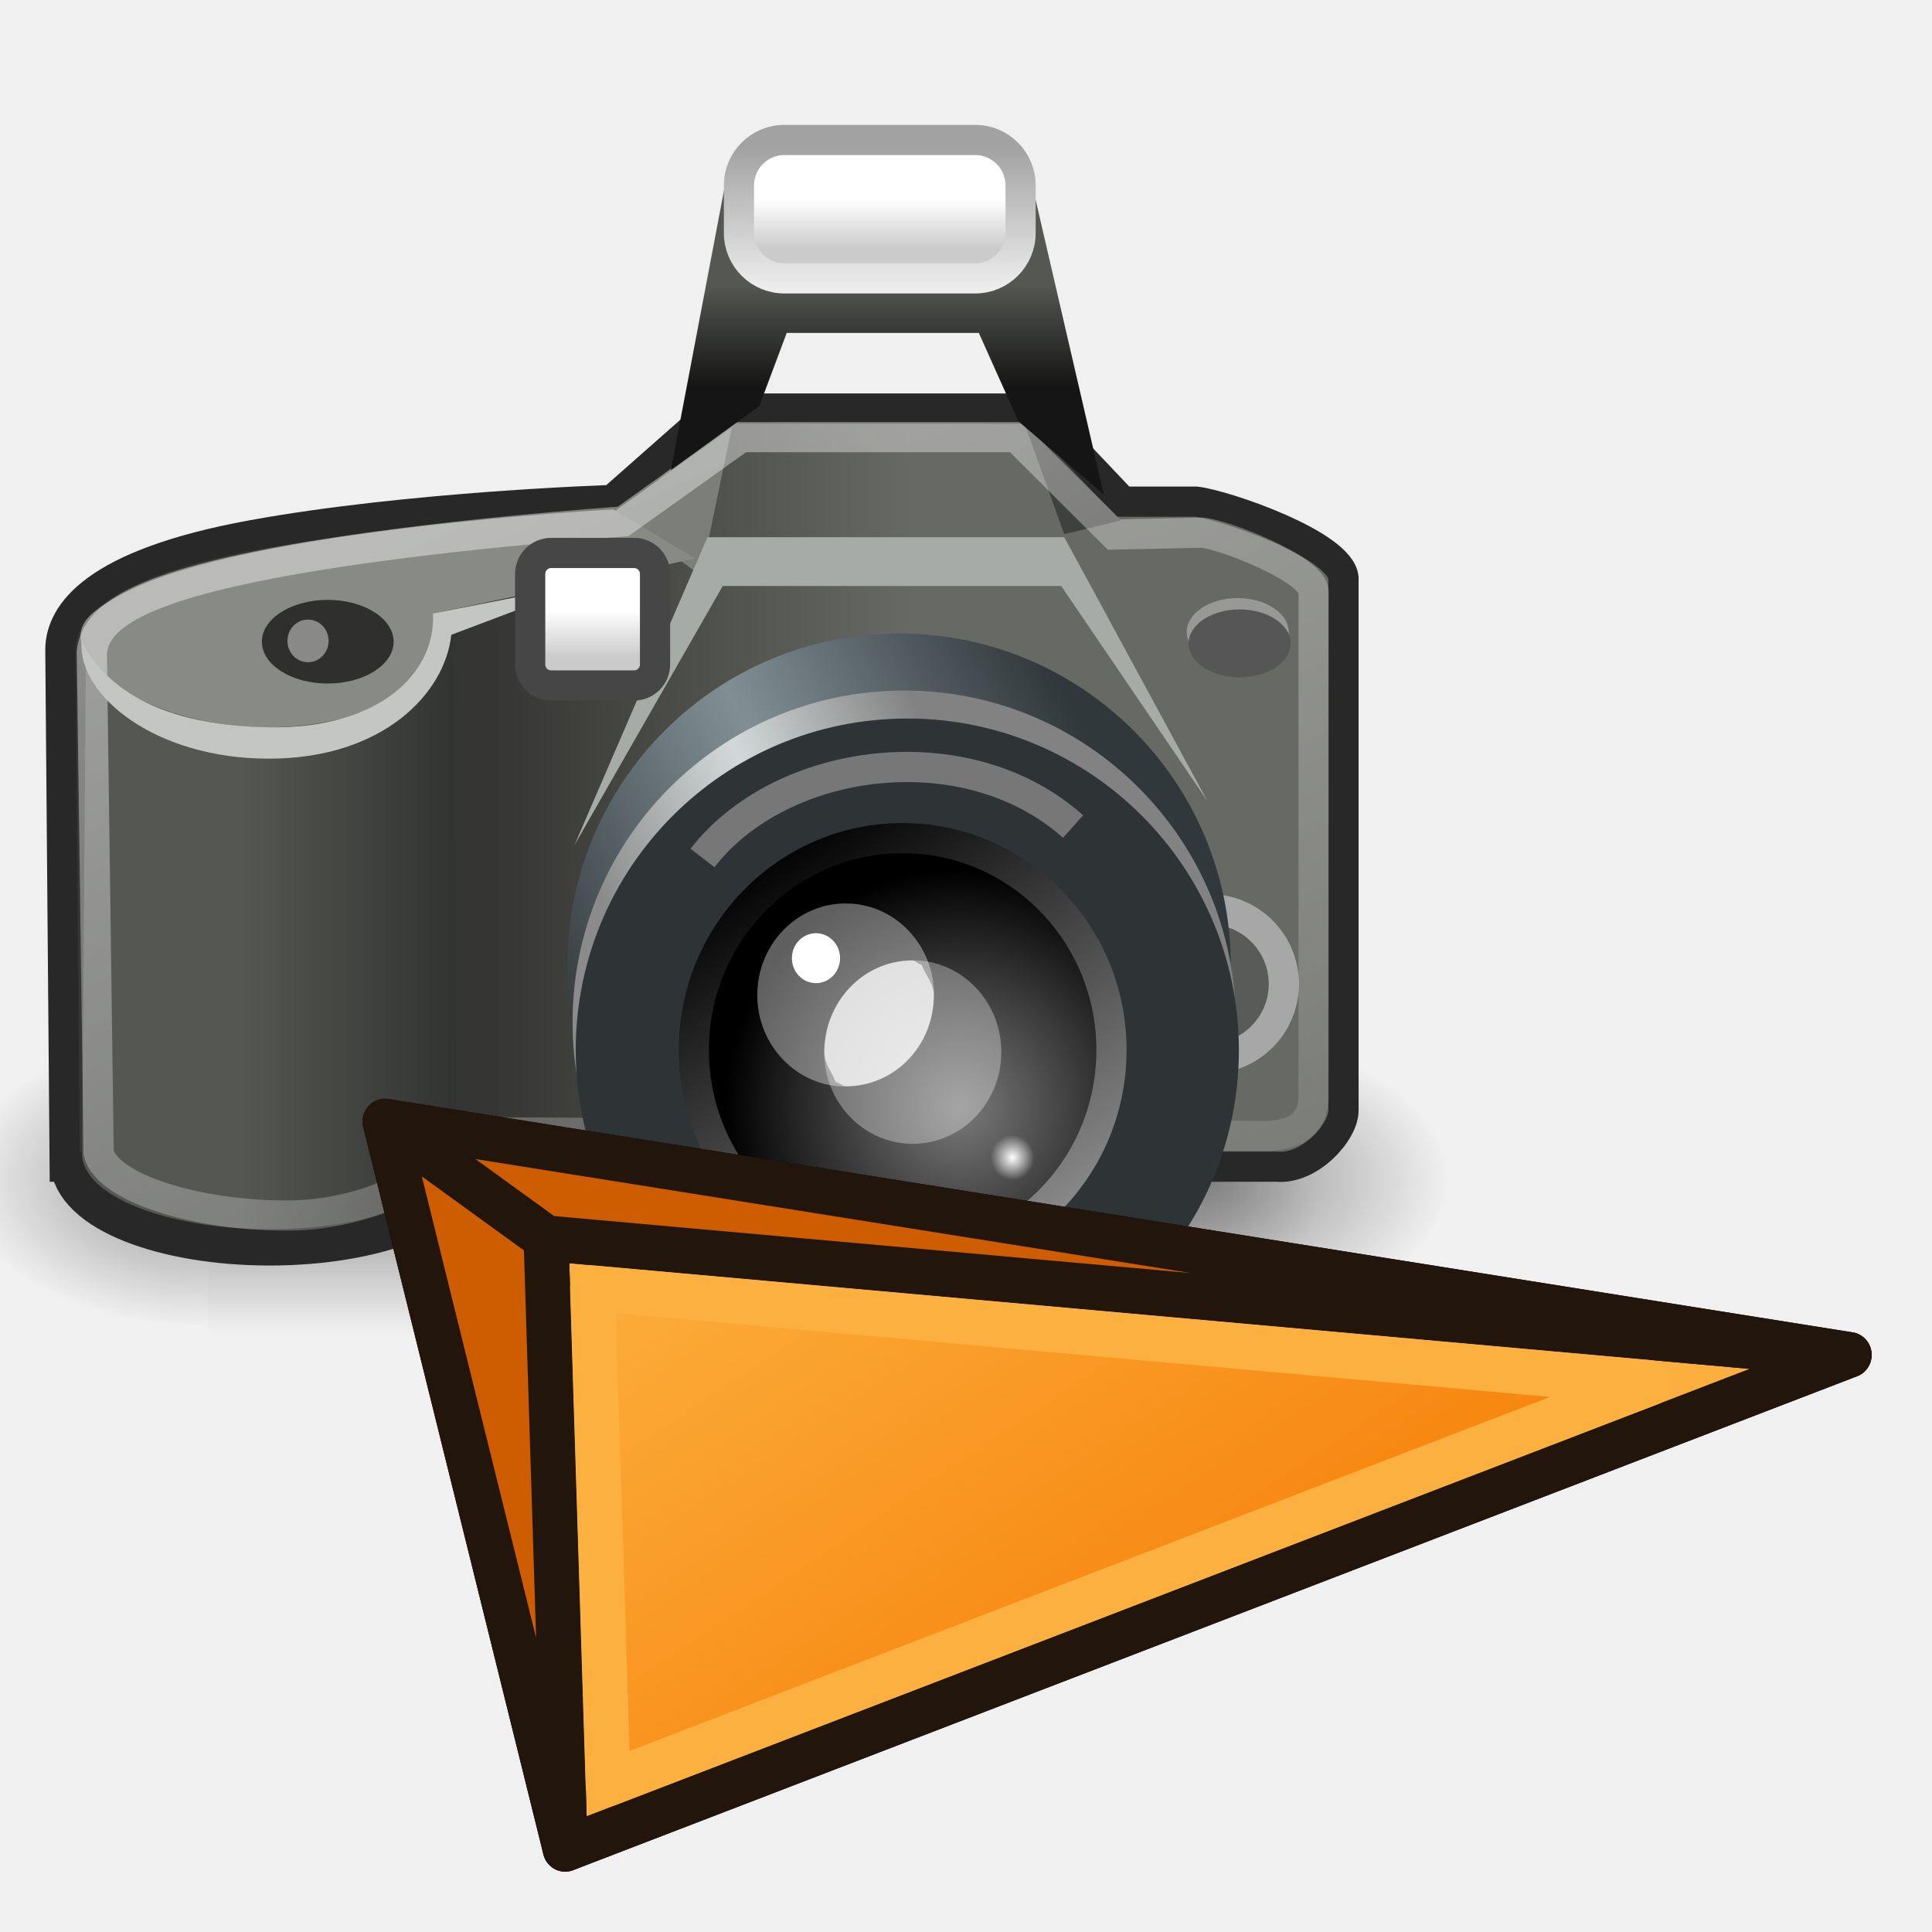
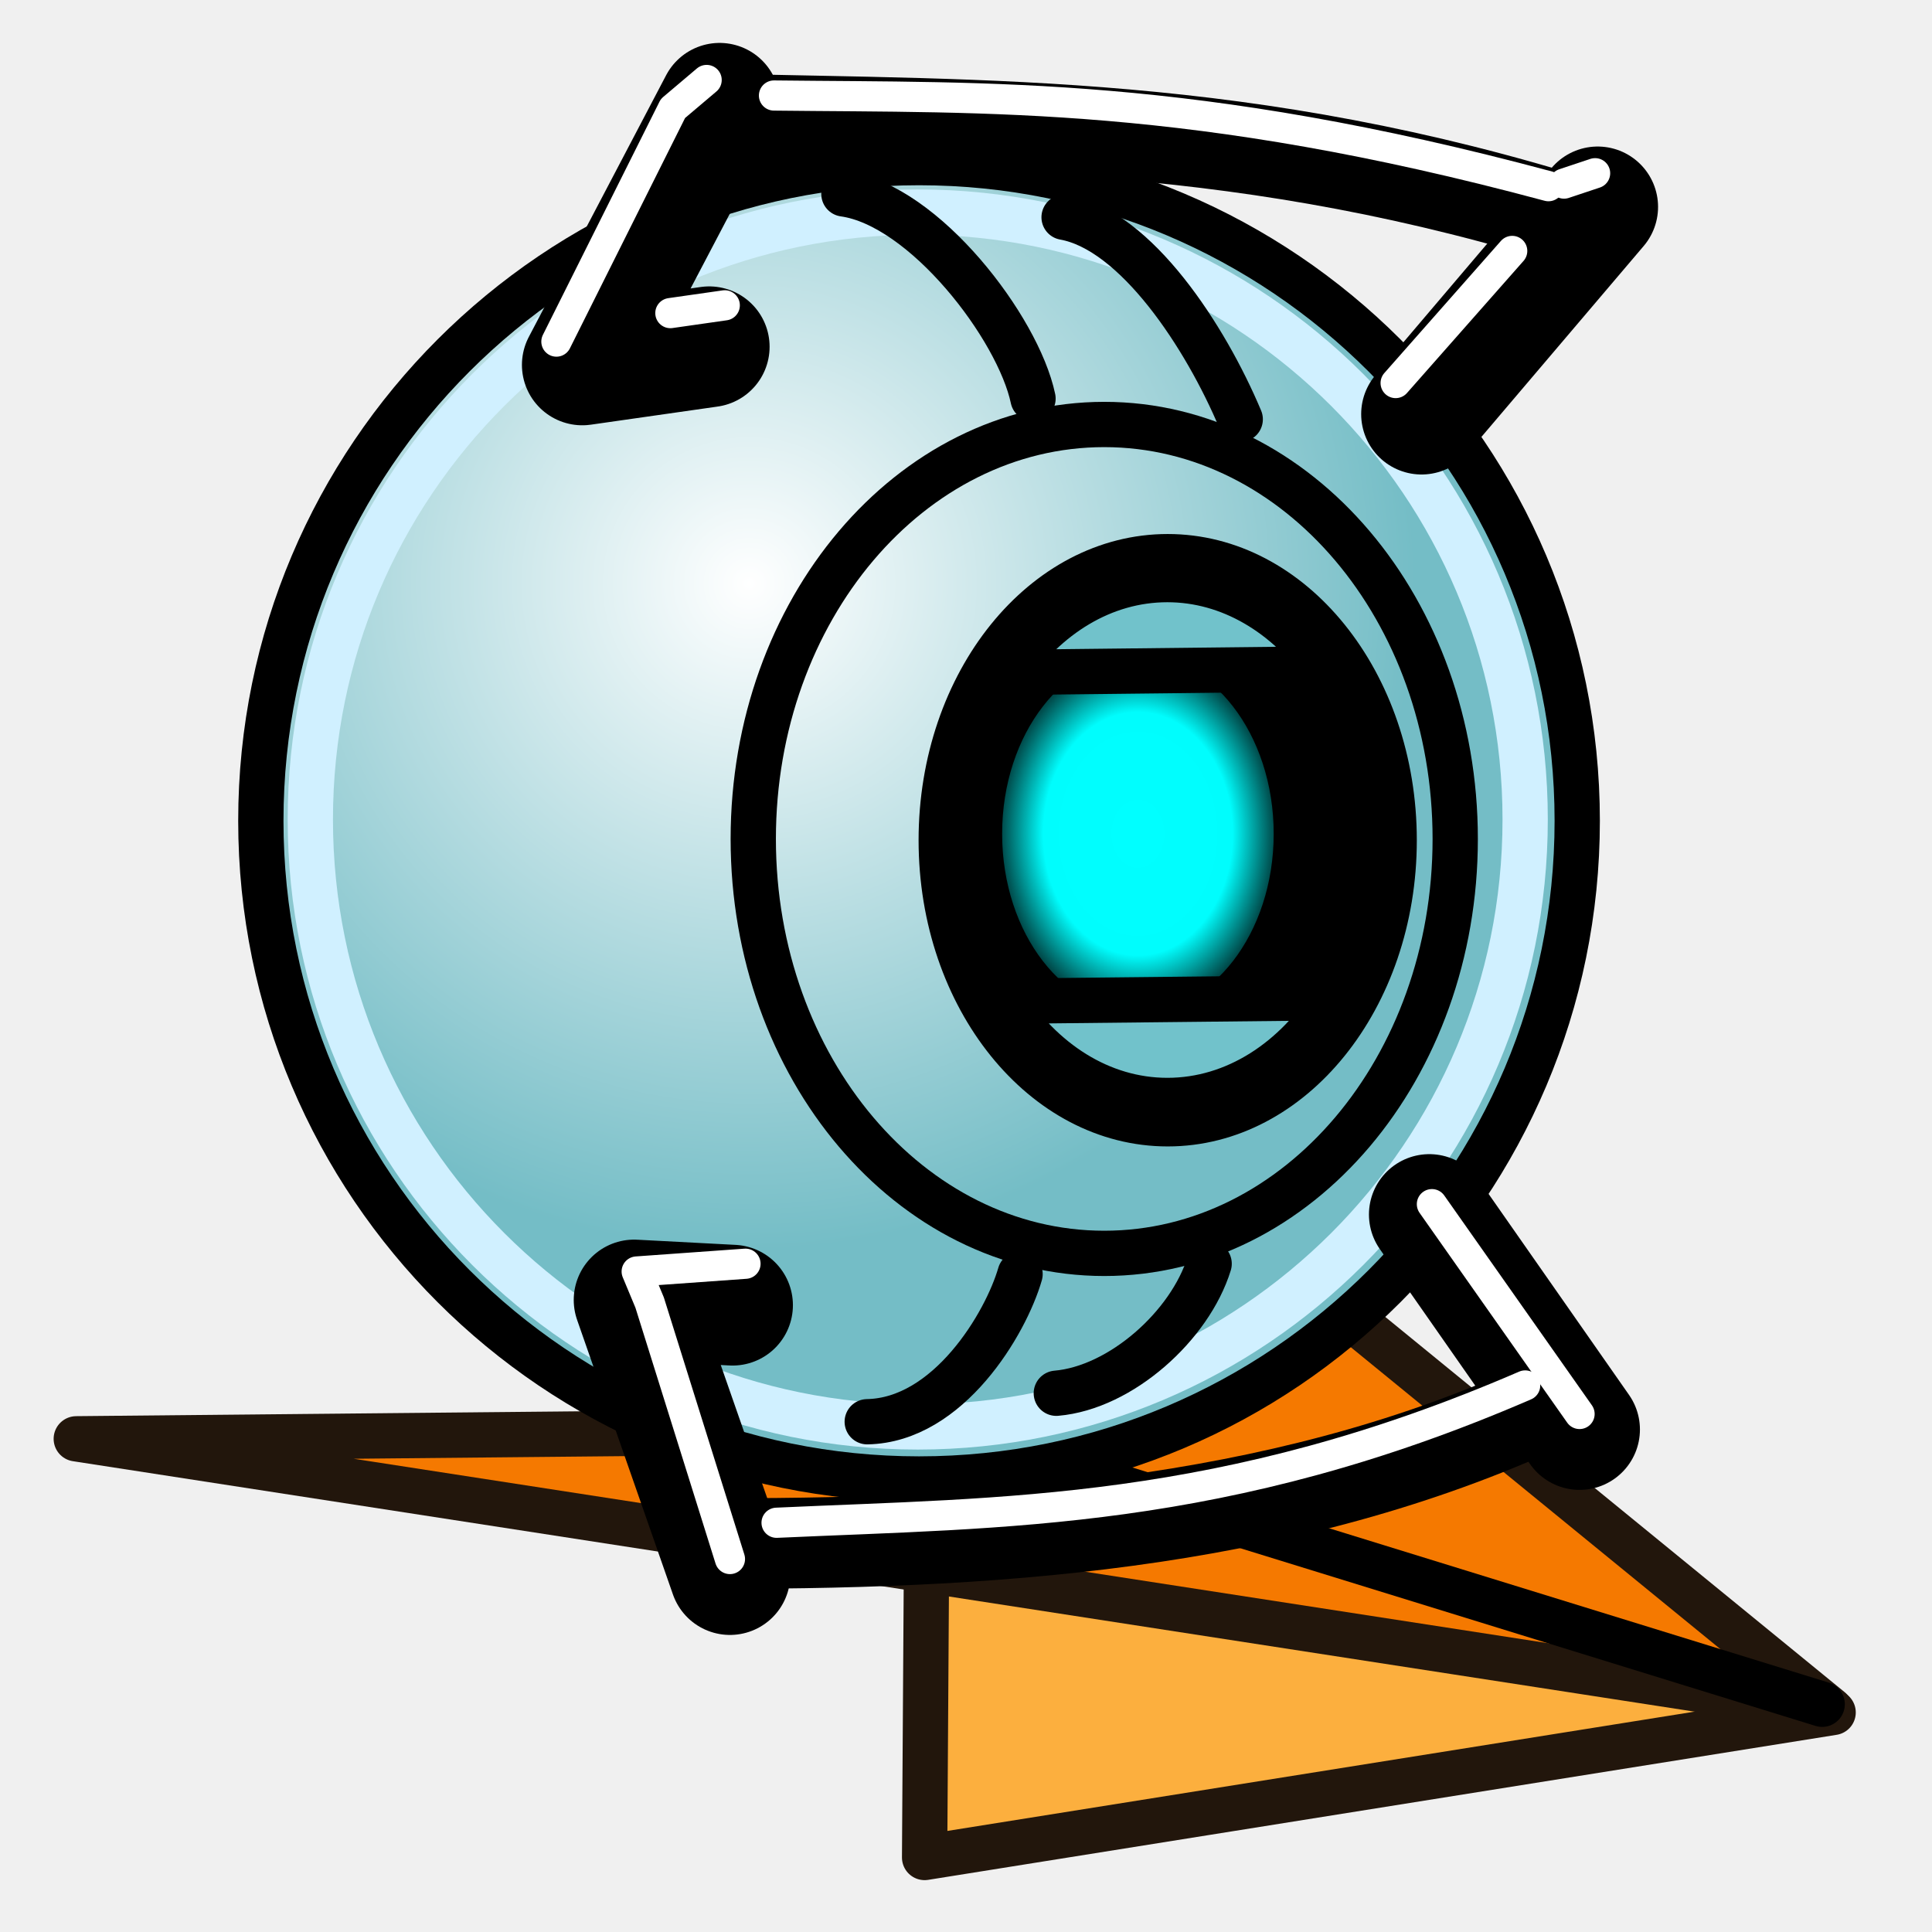
- <svg xmlns="http://www.w3.org/2000/svg" xmlns:xlink="http://www.w3.org/1999/xlink" width="64" height="64" id="svg2869" version="1.1" viewBox="0 0 64 64">
-   <defs id="defs2871">
-     <linearGradient id="linearGradient5">
-       <stop style="stop-color:#ef2929;stop-opacity:1;" offset="0" id="stop19" />
-       <stop style="stop-color:#ef2929;stop-opacity:0;" offset="1" id="stop20" />
+ <svg xmlns="http://www.w3.org/2000/svg" xmlns:xlink="http://www.w3.org/1999/xlink" width="64px" height="64px" id="svg2726" version="1.1">
+   <defs id="defs2728">
+     <linearGradient id="linearGradient3916">
+       <stop style="stop-color:#00ffff;stop-opacity:1;" offset="0" id="stop3918" />
+       <stop id="stop3924" offset="0.615" style="stop-color:#00ffff;stop-opacity:0.993;" />
+       <stop style="stop-color:#00ffff;stop-opacity:0;" offset="1" id="stop3920" />
    </linearGradient>
-     <linearGradient id="swatch18">
-       <stop style="stop-color:#ef2929;stop-opacity:1;" offset="0" id="stop18" />
+     <linearGradient id="linearGradient3908">
+       <stop style="stop-color:#ffffff;stop-opacity:1;" offset="0" id="stop3910" />
+       <stop style="stop-color:#74bdc6;stop-opacity:1;" offset="1" id="stop3912" />
    </linearGradient>
-     <linearGradient id="swatch15">
-       <stop style="stop-color:#3d0000;stop-opacity:1;" offset="0" id="stop15" />
+     <linearGradient id="linearGradient3766">
+       <stop style="stop-color:#004bed;stop-opacity:1;" offset="0" id="stop3768" />
+       <stop style="stop-color:#bbd7ff;stop-opacity:1;" offset="1" id="stop3770" />
    </linearGradient>
-     <linearGradient id="linearGradient5-1">
-       <stop style="stop-color:#ef2929;stop-opacity:1;" offset="0" id="stop5" />
-       <stop style="stop-color:#ef2929;stop-opacity:0;" offset="1" id="stop6" />
+     <radialGradient xlink:href="#linearGradient3144-4" id="radialGradient3850-9" gradientUnits="userSpaceOnUse" gradientTransform="matrix(1,0,0,0.6985294,0,202.8286)" cx="225.264" cy="672.797" fx="225.264" fy="672.797" r="34.345" />
+     <linearGradient id="linearGradient3144-4">
+       <stop style="stop-color:#ffffff;stop-opacity:1;" offset="0" id="stop3146-2" />
+       <stop style="stop-color:#ffffff;stop-opacity:0;" offset="1" id="stop3148-0" />
    </linearGradient>
-     <linearGradient id="linearGradient3836-9">
-       <stop style="stop-color:#a40000;stop-opacity:1" offset="0" id="stop3838-8" />
-       <stop style="stop-color:#ef2929;stop-opacity:1" offset="1" id="stop3840-1" />
-     </linearGradient>
-     <linearGradient id="linearGradient3836-9-3">
-       <stop style="stop-color:#a40000;stop-opacity:1" offset="0" id="stop3838-8-5" />
-       <stop style="stop-color:#ef2929;stop-opacity:1" offset="1" id="stop3840-1-6" />
-     </linearGradient>
-     <linearGradient id="linearGradient2">
-       <stop style="stop-color:#73d216;stop-opacity:1;" offset="0" id="stop1" />
-       <stop style="stop-color:#8ae234;stop-opacity:1;" offset="1" id="stop2" />
-     </linearGradient>
-     <linearGradient xlink:href="#linearGradient1" id="linearGradient4" x1="-10.642" y1="27.423" x2="0" y2="43.608" gradientUnits="userSpaceOnUse" />
-     <linearGradient id="linearGradient1">
-       <stop style="stop-color:#fcaf3e;stop-opacity:1" offset="0" id="stop3" />
-       <stop style="stop-color:#f57900;stop-opacity:1" offset="1" id="stop4" />
-     </linearGradient>
-     <radialGradient xlink:href="#linearGradient3814" id="radialGradient3820" cx="20.946" cy="24.739" fx="20.946" fy="24.739" r="26.353" gradientTransform="matrix(0.5657978,1.555626,-1.400577,0.5312534,40.03372,-22.34149)" gradientUnits="userSpaceOnUse" />
-     <linearGradient id="linearGradient3814">
-       <stop style="stop-color:#ffffff;stop-opacity:1" offset="0" id="stop3816" />
-       <stop style="stop-color:#d3d7cf;stop-opacity:1" offset="1" id="stop3818" />
-     </linearGradient>
-     <radialGradient xlink:href="#linearGradient3862" id="radialGradient3868" cx="44.616" cy="44.709" fx="44.616" fy="44.709" r="16.079" gradientUnits="userSpaceOnUse" gradientTransform="matrix(1.05728,-0.9950866,0.9062161,0.9628547,-49.68801,40.34883)" />
-     <linearGradient id="linearGradient3862">
-       <stop style="stop-color:#729fcf;stop-opacity:1" offset="0" id="stop3864" />
-       <stop style="stop-color:#204a87;stop-opacity:1" offset="1" id="stop3866" />
-     </linearGradient>
-     <linearGradient id="linearGradient5048">
-       <stop style="stop-color:black;stop-opacity:0;" offset="0" id="stop5050" />
-       <stop id="stop5056" offset="0.5" style="stop-color:black;stop-opacity:1;" />
-       <stop style="stop-color:black;stop-opacity:0;" offset="1" id="stop5052" />
-     </linearGradient>
-     <linearGradient id="linearGradient2290">
-       <stop id="stop2292" offset="0" style="stop-color:#555753;stop-opacity:1;" />
-       <stop id="stop2294" offset="1" style="stop-color:#313330;stop-opacity:1;" />
-     </linearGradient>
-     <linearGradient id="linearGradient2304">
-       <stop id="stop2306" offset="0" style="stop-color:#353633;stop-opacity:1;" />
-       <stop id="stop2308" offset="1" style="stop-color:#676964;stop-opacity:1;" />
-     </linearGradient>
-     <linearGradient id="linearGradient2615">
-       <stop id="stop2617" offset="0" style="stop-color:#363d40;stop-opacity:1;" />
-       <stop style="stop-color:#818f95;stop-opacity:1;" offset="0.5" id="stop2623" />
-       <stop id="stop2619" offset="1" style="stop-color:#31383b;stop-opacity:1;" />
-     </linearGradient>
-     <linearGradient id="linearGradient2673">
-       <stop id="stop2675" offset="0" style="stop-color:#8b8b8b;stop-opacity:1;" />
-       <stop style="stop-color:#d3d9da;stop-opacity:1;" offset="0.5" id="stop2681" />
-       <stop id="stop2677" offset="1" style="stop-color:#828282;stop-opacity:1;" />
-     </linearGradient>
-     <linearGradient id="linearGradient2591">
-       <stop style="stop-color:#7a7a7a;stop-opacity:1;" offset="0" id="stop2593" />
-       <stop style="stop-color:#000000;stop-opacity:1;" offset="1" id="stop2595" />
-     </linearGradient>
-     <linearGradient id="linearGradient2631">
-       <stop id="stop2633" offset="0" style="stop-color:#010101;stop-opacity:1;" />
-       <stop id="stop2635" offset="1" style="stop-color:#959595;stop-opacity:1;" />
-     </linearGradient>
-     <linearGradient id="linearGradient2268">
-       <stop id="stop2270" offset="0" style="stop-color:#555753;stop-opacity:1;" />
-       <stop id="stop2272" offset="1" style="stop-opacity:1;stop-color:#141514" />
-     </linearGradient>
-     <linearGradient id="linearGradient3301">
-       <stop id="stop3303" offset="0" style="stop-color:#ffffff;stop-opacity:1;" />
-       <stop id="stop3305" offset="1" style="stop-color:#cbcbcb;stop-opacity:1;" />
-     </linearGradient>
-     <linearGradient id="linearGradient2230">
-       <stop style="stop-color:#eeeeee;stop-opacity:1;" offset="0" id="stop2232" />
-       <stop style="stop-color:#a2a2a2;stop-opacity:1;" offset="1" id="stop2234" />
-     </linearGradient>
-     <linearGradient xlink:href="#linearGradient3301" id="linearGradient1451" gradientUnits="userSpaceOnUse" gradientTransform="matrix(0.655244,0,0,1.898477,14.94194,-35.5518)" x1="6.56" y1="29.374" x2="6.56" y2="30.191" />
-     <linearGradient xlink:href="#linearGradient3301" id="linearGradient1456" gradientUnits="userSpaceOnUse" gradientTransform="matrix(1.477785,0,0,1.982181,18.56747,-51.60768)" x1="6.56" y1="29.374" x2="6.56" y2="30.191" />
-     <linearGradient xlink:href="#linearGradient2230" id="linearGradient1458" gradientUnits="userSpaceOnUse" gradientTransform="matrix(1.318423,0,0,0.773191,18.70736,-14.22023)" x1="7.915" y1="30.817" x2="7.915" y2="24.701" />
-     <linearGradient xlink:href="#linearGradient2268" id="linearGradient1461" gradientUnits="userSpaceOnUse" x1="29.395" y1="9.412" x2="29.395" y2="12.847" />
-     <radialGradient xlink:href="#linearGradient2818" id="radialGradient2824" cx="14.75" cy="22.688" fx="14.75" fy="22.688" r="1.75" gradientTransform="matrix(0.41273,0,0,0.4274702,27.45136,28.64755)" gradientUnits="userSpaceOnUse" />
-     <linearGradient id="linearGradient2818">
-       <stop style="stop-color:#ffffff;stop-opacity:1;" offset="0" id="stop2820" />
-       <stop style="stop-color:#ffffff;stop-opacity:0;" offset="1" id="stop2822" />
-     </linearGradient>
-     <radialGradient xlink:href="#linearGradient2591" id="radialGradient1431" gradientUnits="userSpaceOnUse" gradientTransform="matrix(1.676984,0,0,1.699647,3.488419,-3.561837)" cx="16.875" cy="23.672" fx="16.875" fy="23.672" r="4.625" />
-     <linearGradient xlink:href="#linearGradient2631" id="linearGradient1433" gradientUnits="userSpaceOnUse" x1="12.836" y1="18.849" x2="18.422" y2="27.073" gradientTransform="matrix(1.676984,0,0,1.676984,3.488419,-3.050526)" />
-     <linearGradient xlink:href="#linearGradient2818" id="linearGradient1469" gradientUnits="userSpaceOnUse" x1="16.667" y1="16.125" x2="35.888" y2="57.125" />
-     <linearGradient xlink:href="#linearGradient2290" id="linearGradient1475" gradientUnits="userSpaceOnUse" gradientTransform="matrix(1.024993,0,0,1,-0.06795098,0)" x1="7.871" y1="29.719" x2="14.844" y2="29.719" />
-     <linearGradient xlink:href="#linearGradient2673" id="linearGradient1425" gradientUnits="userSpaceOnUse" x1="23.661" y1="35.303" x2="33.904" y2="30.917" gradientTransform="matrix(1.082923,0,0,1.082923,-3.155039,-2.49593)" />
-     <linearGradient xlink:href="#linearGradient2615" id="linearGradient1423" gradientUnits="userSpaceOnUse" x1="22.55" y1="39.052" x2="38.416" y2="30.566" gradientTransform="matrix(1.082923,0,0,1.082923,-3.320501,-4.385684)" />
-     <linearGradient xlink:href="#linearGradient2304" id="linearGradient1482" gradientUnits="userSpaceOnUse" x1="16.353" y1="26.093" x2="30.13" y2="26.093" />
-     <linearGradient xlink:href="#linearGradient2290" id="linearGradient1485" gradientUnits="userSpaceOnUse" gradientTransform="matrix(1.035758,0,0,1,-0.162473,0.20203)" x1="7.871" y1="29.719" x2="14.844" y2="29.719" />
-     <radialGradient xlink:href="#linearGradient2656" id="radialGradient1415" gradientUnits="userSpaceOnUse" gradientTransform="matrix(0.693194,0,0,0.3678565,13.91019,26.27074)" cx="25.375" cy="36.812" fx="25.375" fy="36.812" r="17.5" />
-     <linearGradient id="linearGradient2656">
-       <stop id="stop2658" offset="0" style="stop-color:#000000;stop-opacity:1;" />
-       <stop id="stop2660" offset="1" style="stop-color:#000000;stop-opacity:0;" />
-     </linearGradient>
-     <linearGradient xlink:href="#linearGradient5048" id="linearGradient6715" gradientUnits="userSpaceOnUse" gradientTransform="matrix(2.774389,0,0,1.969706,-1892.179,-872.8854)" x1="302.857" y1="366.648" x2="302.857" y2="609.505" />
-     <radialGradient xlink:href="#linearGradient2656" id="radialGradient6717" gradientUnits="userSpaceOnUse" gradientTransform="matrix(2.774389,0,0,1.969706,-1891.633,-872.8854)" cx="605.714" cy="486.648" fx="605.714" fy="486.648" r="117.143" />
-     <radialGradient xlink:href="#linearGradient2656" id="radialGradient6719" gradientUnits="userSpaceOnUse" gradientTransform="matrix(-2.774389,0,0,1.969706,112.7623,-872.8854)" cx="605.714" cy="486.648" fx="605.714" fy="486.648" r="117.143" />
+     <linearGradient xlink:href="#linearGradient3766" id="linearGradient3772" x1="21.905" y1="26.588" x2="35.657" y2="29.344" gradientUnits="userSpaceOnUse" />
+     <radialGradient xlink:href="#linearGradient3908" id="radialGradient3914" cx="34.267" cy="12.486" fx="34.267" fy="12.486" r="28.22" gradientUnits="userSpaceOnUse" />
+     <radialGradient xlink:href="#linearGradient3916" id="radialGradient3922" cx="46.774" cy="24.765" fx="46.774" fy="24.765" r="6.421" gradientTransform="matrix(1,0,0,1.124523,0,-3.083783)" gradientUnits="userSpaceOnUse" />
+     <radialGradient xlink:href="#linearGradient3908" id="radialGradient4080" gradientUnits="userSpaceOnUse" cx="34.267" cy="12.486" fx="34.267" fy="12.486" r="28.22" gradientTransform="matrix(6.423324,0,0,6.423324,-78.00068,411.8643)" />
+     <radialGradient xlink:href="#linearGradient3916" id="radialGradient4082" gradientUnits="userSpaceOnUse" gradientTransform="matrix(6.513825,0,0,8.369072,-56.81848,352.8941)" cx="46.774" cy="24.765" fx="46.774" fy="24.765" r="6.421" />
  </defs>
-   <g id="layer3" style="display:inline">
-     <g transform="matrix(0.0245274,0,0,0.02086758,45.15006,37.31476)" id="g6707">
-       <rect style="color:#000000;display:inline;overflow:visible;visibility:visible;opacity:0.402;fill:url(#linearGradient6715);fill-opacity:1;fill-rule:nonzero;stroke:none;stroke-width:1;stroke-linecap:round;stroke-linejoin:miter;stroke-miterlimit:4;stroke-dasharray:none;stroke-dashoffset:0;stroke-opacity:1;marker:none;marker-start:none;marker-mid:none;marker-end:none" id="rect6709" width="1339.633" height="478.357" x="-1559.252" y="-150.697" />
-       <path style="color:#000000;display:inline;overflow:visible;visibility:visible;opacity:0.402;fill:url(#radialGradient6717);fill-opacity:1;fill-rule:nonzero;stroke:none;stroke-width:1;stroke-linecap:round;stroke-linejoin:miter;stroke-miterlimit:4;stroke-dasharray:none;stroke-dashoffset:0;stroke-opacity:1;marker:none;marker-start:none;marker-mid:none;marker-end:none" d="m -219.619,-150.68 c 0,0 0,478.331 0,478.331 142.874,0.9 345.4,-107.17 345.4,-239.196 0,-132.027 -159.437,-239.135 -345.4,-239.135 z" id="path6711" />
-       <path id="path6713" d="m -1559.252,-150.68 c 0,0 0,478.331 0,478.331 -142.874,0.9 -345.4,-107.17 -345.4,-239.196 0,-132.027 159.437,-239.135 345.4,-239.135 z" style="color:#000000;display:inline;overflow:visible;visibility:visible;opacity:0.402;fill:url(#radialGradient6719);fill-opacity:1;fill-rule:nonzero;stroke:none;stroke-width:1;stroke-linecap:round;stroke-linejoin:miter;stroke-miterlimit:4;stroke-dasharray:none;stroke-dashoffset:0;stroke-opacity:1;marker:none;marker-start:none;marker-mid:none;marker-end:none" />
-     </g>
-     <ellipse style="color:#000000;display:block;overflow:visible;visibility:visible;opacity:0.399;fill:url(#radialGradient1415);fill-opacity:1;fill-rule:nonzero;stroke:none;stroke-width:0.75;stroke-linecap:butt;stroke-linejoin:miter;stroke-miterlimit:4;stroke-dasharray:none;stroke-dashoffset:0;stroke-opacity:1;marker:none;marker-start:none;marker-mid:none;marker-end:none" id="path2664" cx="31.5" cy="39.812" rx="12.131" ry="6.437" />
-     <path style="color:#000000;display:block;overflow:visible;visibility:visible;fill:url(#linearGradient1485);fill-opacity:1;fill-rule:nonzero;stroke:#282828;stroke-width:2;stroke-linecap:butt;stroke-linejoin:miter;stroke-miterlimit:4;stroke-dasharray:none;stroke-dashoffset:0;stroke-opacity:1;marker:none;marker-start:none;marker-mid:none;marker-end:none" d="m 8.933,18.921 c -3.471,0 -6.279,1.12 -6.279,2.5 0,0.157 0.157,0.289 0.227,0.438 -0.01,0.049 -0.097,0.041 -0.097,0.094 0,0 -0.129,16.312 -0.129,16.469 0,1.38 2.808,2.5 6.279,2.5 3.471,0 6.279,-1.12 6.279,-2.5 L 15.083,21.952 c 0,-0.053 -0.087,-0.044 -0.097,-0.094 0.07,-0.149 0.227,-0.281 0.227,-0.438 0,-1.38 -2.808,-2.5 -6.279,-2.5 z" id="path2608" />
-     <path id="path8417" d="M 2.143,38.648 H 42.286 c 1.111,0.101 2.219,-1.15 2.219,-1.857 V 19.143 c -0.101,-1.111 -3.969,-2.424 -4.878,-2.525 h -2.432 l -2.924,-3.085 h -10.557 l -3.435,3.031 c 0,0 -6.727,0.212 -11.941,1.167 C 3.123,18.687 2,20.319 2,21.531 Z" style="color:#000000;display:block;overflow:visible;visibility:visible;fill:url(#linearGradient1482);fill-opacity:1;fill-rule:nonzero;stroke:#282828;stroke-width:1;stroke-linecap:butt;stroke-linejoin:miter;stroke-miterlimit:4;stroke-dasharray:none;stroke-dashoffset:0;stroke-opacity:1;marker:none;marker-start:none;marker-mid:none;marker-end:none" />
-     <path id="path2300" d="m 33.891,13.907 1.364,3.788 1.869,-0.455 z" style="color:#000000;display:block;overflow:visible;visibility:visible;fill:#3f413e;fill-opacity:1;fill-rule:nonzero;stroke:none;stroke-width:1;stroke-linecap:butt;stroke-linejoin:miter;stroke-miterlimit:4;stroke-dasharray:none;stroke-dashoffset:0;stroke-opacity:1;marker:none;marker-start:none;marker-mid:none;marker-end:none" />
-     <circle id="path2302" style="color:#000000;display:block;overflow:visible;visibility:visible;fill:#585b57;fill-opacity:1;fill-rule:nonzero;stroke:#a7a7a7;stroke-width:1;stroke-linecap:butt;stroke-linejoin:miter;stroke-miterlimit:4;stroke-dasharray:none;stroke-dashoffset:0;stroke-opacity:1;marker:none;marker-start:none;marker-mid:none;marker-end:none" cx="40.053" cy="32.595" r="2.476" />
-     <circle id="path2280" style="color:#000000;display:block;overflow:visible;visibility:visible;fill:url(#linearGradient1423);fill-opacity:1;fill-rule:nonzero;stroke:none;stroke-width:1.083;stroke-linecap:butt;stroke-linejoin:miter;stroke-miterlimit:4;stroke-dasharray:none;stroke-dashoffset:0;stroke-opacity:1;marker:none;marker-start:none;marker-mid:none;marker-end:none" cx="29.786" cy="31.97" r="10.984" />
-     <circle style="color:#000000;display:block;overflow:visible;visibility:visible;fill:url(#linearGradient1425);fill-opacity:1;fill-rule:nonzero;stroke:none;stroke-width:1.083;stroke-linecap:butt;stroke-linejoin:miter;stroke-miterlimit:4;stroke-dasharray:none;stroke-dashoffset:0;stroke-opacity:1;marker:none;marker-start:none;marker-mid:none;marker-end:none" id="path2278" cx="29.951" cy="33.859" r="10.984" />
-     <path id="path7949" d="m 8.933,18.719 c -3.435,0 -6.214,1.12 -6.214,2.5 0,0.157 0.155,0.289 0.224,0.438 -0.01,0.049 -0.096,0.041 -0.096,0.094 0,0 -0.128,16.312 -0.128,16.469 0,1.38 2.779,2.5 6.214,2.5 3.435,0 6.214,-1.12 6.214,-2.5 L 15.019,21.75 c 0,-0.053 -0.086,-0.044 -0.096,-0.094 0.069,-0.149 0.224,-0.281 0.224,-0.438 0,-1.38 -2.779,-2.5 -6.214,-2.5 z" style="color:#000000;display:block;overflow:visible;visibility:visible;fill:url(#linearGradient1475);fill-opacity:1;fill-rule:nonzero;stroke:none;stroke-width:1;stroke-linecap:butt;stroke-linejoin:miter;stroke-miterlimit:4;stroke-dasharray:none;stroke-dashoffset:0;stroke-opacity:1;marker:none;marker-start:none;marker-mid:none;marker-end:none" />
-     <path id="path2298" d="m 24.244,14.16 -0.758,3.637 -0.354,1.212 -2.778,-2.071 z" style="color:#000000;display:block;overflow:visible;visibility:visible;fill:#7b7e79;fill-opacity:1;fill-rule:nonzero;stroke:none;stroke-width:1;stroke-linecap:butt;stroke-linejoin:miter;stroke-miterlimit:4;stroke-dasharray:none;stroke-dashoffset:0;stroke-opacity:1;marker:none;marker-start:none;marker-mid:none;marker-end:none" />
-     <path id="path2276" d="m 19.03,27.995 4.911,-8.583 h 11.213 l 4.839,7.115 -4.738,-8.732 H 23.436 Z" style="color:#000000;display:block;overflow:visible;visibility:visible;fill:#a7aba7;fill-opacity:1;fill-rule:nonzero;stroke:none;stroke-width:1;stroke-linecap:butt;stroke-linejoin:miter;stroke-miterlimit:4;stroke-dasharray:none;stroke-dashoffset:0;stroke-opacity:1;marker:none;marker-start:none;marker-mid:none;marker-end:none" />
-     <path id="path7953" d="m 20.312,16.875 c 0,0 -12.146,0.638 -16.156,2.75 -0.852,0.449 -1.488,0.841 -1.488,1.442 0,1.38 2.824,3.027 6.176,3.027 3.351,0 6,-1.495 6,-2.875 0,-0.314 -0.18,-0.629 -0.438,-0.906 l 8.625,-1.812 z" style="color:#000000;display:block;overflow:visible;visibility:visible;fill:#888a85;fill-opacity:1;fill-rule:nonzero;stroke:none;stroke-width:1;stroke-linecap:butt;stroke-linejoin:miter;stroke-miterlimit:4;stroke-dashoffset:0;stroke-opacity:1;marker:none;marker-start:none;marker-mid:none;marker-end:none" />
-     <path id="path2683" d="m 24.553,14.482 -3.917,2.793 c 0,10e-7 -6.445,0.435 -11.249,1.315 C 4.582,19.471 3.167,20.424 3.042,21.603 l 0.226,16.591 c 0.296,1.161 3.23,2.073 6.229,2.073 2.999,0 5.501,-1.6 5.797,-2.761 l 26.488,0.125 c 1.461,0.031 1.732,-0.701 1.732,-1.353 V 19.602 c 0,-0.712 -2.842,-1.864 -3.679,-1.957 l -2.933,0.062 -3.24,-3.226 z" style="color:#000000;display:block;overflow:visible;visibility:visible;opacity:0.418;fill:none;fill-opacity:1;fill-rule:nonzero;stroke:url(#linearGradient1469);stroke-width:1;stroke-linecap:butt;stroke-linejoin:miter;stroke-miterlimit:4;stroke-dasharray:none;stroke-dashoffset:0;stroke-opacity:1;marker:none;marker-start:none;marker-mid:none;marker-end:none" />
-     <circle id="path8415" style="color:#000000;display:block;overflow:visible;visibility:visible;fill:#2e3436;fill-opacity:1;fill-rule:nonzero;stroke:none;stroke-width:1.083;stroke-linecap:butt;stroke-linejoin:miter;stroke-miterlimit:4;stroke-dasharray:none;stroke-dashoffset:0;stroke-opacity:1;marker:none;marker-start:none;marker-mid:none;marker-end:none" cx="30.056" cy="34.786" r="10.984" />
-     <ellipse style="color:#000000;font-family:'Bitstream Vera Sans';display:inline;overflow:visible;visibility:visible;fill:url(#radialGradient1431);fill-opacity:1;fill-rule:nonzero;stroke:url(#linearGradient1433);stroke-width:1;stroke-linecap:butt;stroke-linejoin:miter;stroke-miterlimit:4;stroke-dashoffset:0;stroke-opacity:1;marker:none;marker-start:none;marker-mid:none;marker-end:none" id="path2589" cx="29.901" cy="34.786" rx="6.918" ry="7.022" />
-     <ellipse style="color:#000000;font-family:'Bitstream Vera Sans';display:inline;overflow:visible;visibility:visible;opacity:0.608;fill:#ffffff;fill-opacity:0.529;fill-rule:nonzero;stroke:none;stroke-width:1.677;stroke-linecap:butt;stroke-linejoin:miter;stroke-miterlimit:4;stroke-dashoffset:0;stroke-opacity:1;marker:none;marker-start:none;marker-mid:none;marker-end:none" id="path2599" cx="30.235" cy="34.851" rx="2.935" ry="3.04" />
-     <ellipse id="path2601" style="color:#000000;font-family:'Bitstream Vera Sans';display:inline;overflow:visible;visibility:visible;opacity:0.373;fill:#ffffff;fill-opacity:1;fill-rule:nonzero;stroke:none;stroke-width:1.673;stroke-linecap:butt;stroke-linejoin:miter;stroke-miterlimit:4;stroke-dashoffset:0;stroke-opacity:1;marker:none;marker-start:none;marker-mid:none;marker-end:none" cx="28.014" cy="32.961" rx="2.928" ry="3.033" />
-     <ellipse style="color:#000000;font-family:'Bitstream Vera Sans';display:inline;overflow:visible;visibility:visible;fill:url(#radialGradient2824);fill-opacity:1;fill-rule:nonzero;stroke:none;stroke-width:0.413;stroke-linecap:butt;stroke-linejoin:miter;stroke-miterlimit:4;stroke-dashoffset:0;stroke-opacity:1;marker:none;marker-start:none;marker-mid:none;marker-end:none" id="path8405" cx="33.539" cy="38.346" rx="0.722" ry="0.748" />
-     <path id="path1507" d="m 22.223,15.574 2.929,-2.121 0.909,-2.424 h 6.364 l 1.313,2.929 2.828,2.424 -2.525,-10.91 h -9.899 z" style="color:#000000;display:block;overflow:visible;visibility:visible;fill:url(#linearGradient1461);fill-opacity:1;fill-rule:nonzero;stroke:none;stroke-width:1;stroke-linecap:butt;stroke-linejoin:miter;stroke-miterlimit:4;stroke-dasharray:none;stroke-dashoffset:0;stroke-opacity:1;marker:none;marker-start:none;marker-mid:none;marker-end:none" />
-     <rect ry="1.504" rx="1.504" y="4.637" x="24.479" height="4.584" width="9.329" id="rect3297" style="color:#000000;font-family:'Bitstream Vera Sans';display:inline;overflow:visible;visibility:visible;fill:url(#linearGradient1456);fill-opacity:1;fill-rule:nonzero;stroke:url(#linearGradient1458);stroke-width:1;stroke-linecap:butt;stroke-linejoin:miter;stroke-miterlimit:4;stroke-dashoffset:0;stroke-opacity:1;marker:none;marker-start:none;marker-mid:none;marker-end:none" />
-     <ellipse style="color:#000000;display:block;overflow:visible;visibility:visible;fill:#2f302e;fill-opacity:1;fill-rule:nonzero;stroke:none;stroke-width:0.446;stroke-linecap:butt;stroke-linejoin:miter;stroke-miterlimit:4;stroke-dasharray:none;stroke-dashoffset:0;stroke-opacity:1;marker:none;marker-start:none;marker-mid:none;marker-end:none" id="path2288" cx="10.857" cy="21.257" rx="2.182" ry="1.386" />
-     <path id="path2312" d="m 2.703,21.251 c -0.136,1.786 2.444,3.88 6.195,3.881 3.814,0.001 5.849,-2.184 6.051,-4.103 l 4.546,-1.717 -5.152,1.01 c 0.101,1.919 -1.702,3.83 -5.44,3.771 -4.086,-0.066 -5.575,-1.655 -6.2,-2.842 z" style="color:#000000;display:block;overflow:visible;visibility:visible;fill:#c4c6c3;fill-opacity:1;fill-rule:nonzero;stroke:none;stroke-width:1;stroke-linecap:butt;stroke-linejoin:miter;stroke-miterlimit:4;stroke-dasharray:none;stroke-dashoffset:0;stroke-opacity:1;marker:none;marker-start:none;marker-mid:none;marker-end:none" />
-     <rect style="color:#000000;font-family:'Bitstream Vera Sans';display:inline;overflow:visible;visibility:visible;fill:url(#linearGradient1451);fill-opacity:1;fill-rule:nonzero;stroke:#464646;stroke-width:1;stroke-linecap:butt;stroke-linejoin:miter;stroke-miterlimit:4;stroke-dashoffset:0;stroke-opacity:1;marker:none;marker-start:none;marker-mid:none;marker-end:none" id="rect2282" width="4.136" height="4.39" x="17.563" y="18.317" rx="0.695" ry="0.695" />
-     <ellipse style="color:#000000;font-family:'Bitstream Vera Sans';display:inline;overflow:visible;visibility:visible;opacity:0.43;fill:#ffffff;fill-opacity:1;fill-rule:nonzero;stroke:none;stroke-width:0.39;stroke-linecap:butt;stroke-linejoin:miter;stroke-miterlimit:4;stroke-dashoffset:0;stroke-opacity:1;marker:none;marker-start:none;marker-mid:none;marker-end:none" id="path2612" cx="10.203" cy="21.231" rx="0.682" ry="0.707" />
-     <ellipse id="path2629" style="color:#000000;font-family:'Bitstream Vera Sans';display:inline;overflow:visible;visibility:visible;fill:#ffffff;fill-opacity:1;fill-rule:nonzero;stroke:none;stroke-width:0.456;stroke-linecap:butt;stroke-linejoin:miter;stroke-miterlimit:4;stroke-dashoffset:0;stroke-opacity:1;marker:none;marker-start:none;marker-mid:none;marker-end:none" cx="27.03" cy="31.741" rx="0.798" ry="0.827" />
-     <ellipse style="color:#000000;display:block;overflow:visible;visibility:visible;fill:#c5c5c5;fill-opacity:0.529;fill-rule:nonzero;stroke:none;stroke-width:2.607;stroke-linecap:butt;stroke-linejoin:miter;stroke-miterlimit:4;stroke-dasharray:none;stroke-dashoffset:0;stroke-opacity:1;marker:none;marker-start:none;marker-mid:none;marker-end:none" id="path2641" cx="41" cy="20.938" rx="1.688" ry="1.125" />
-     <ellipse id="path2639" style="color:#000000;display:block;overflow:visible;visibility:visible;fill:#565656;fill-opacity:1;fill-rule:nonzero;stroke:none;stroke-width:2.607;stroke-linecap:butt;stroke-linejoin:miter;stroke-miterlimit:4;stroke-dasharray:none;stroke-dashoffset:0;stroke-opacity:1;marker:none;marker-start:none;marker-mid:none;marker-end:none" cx="41.063" cy="21.313" rx="1.688" ry="1.125" />
-     <path id="path2650" d="m 23.271,28.422 c 2.603,-3.368 8.756,-4.193 12.275,-1.041" style="color:#000000;display:block;overflow:visible;visibility:visible;fill:none;fill-opacity:1;fill-rule:nonzero;stroke:#777777;stroke-width:1;stroke-linecap:butt;stroke-linejoin:miter;stroke-miterlimit:4;stroke-dasharray:none;stroke-dashoffset:0;stroke-opacity:1;marker:none;marker-start:none;marker-mid:none;marker-end:none" />
-     <path id="path2668" d="m 30.22,31.818 c -1.62,0 -2.91,1.368 -2.91,3.046 0,0.384 0.247,0.643 0.372,0.981 0.127,0.017 0.207,0.135 0.338,0.135 1.616,0 2.91,-1.338 2.91,-3.012 0,-0.394 -0.274,-0.67 -0.406,-1.015 -0.115,-0.014 -0.186,-0.135 -0.305,-0.135 z" style="color:#000000;font-family:'Bitstream Vera Sans';display:inline;overflow:visible;visibility:visible;opacity:0.671;fill:#ffffff;fill-opacity:1;fill-rule:nonzero;stroke:none;stroke-width:1;stroke-linecap:butt;stroke-linejoin:miter;stroke-miterlimit:4;stroke-dashoffset:0;stroke-opacity:1;marker:none;marker-start:none;marker-mid:none;marker-end:none" />
-     <g id="g150" style="stroke-width:0.673;stroke-dasharray:none" transform="matrix(1.475647,0,0,1.497298,39.2358,-2.189494)">
-       <path id="path146" d="m -17.945,26.276 4.044,16.089 28.823,-10.927 z" style="fill:none;stroke:#000000;stroke-width:1.009;stroke-linecap:round;stroke-linejoin:round;stroke-dasharray:none;stroke-opacity:1" />
-       <path id="path147" d="M -13.901,42.366 14.922,31.439 -14.331,28.857 Z" style="fill:#fcaf3e;fill-opacity:1;stroke:#22160c;stroke-width:1.009;stroke-linecap:round;stroke-linejoin:round;stroke-dasharray:none;stroke-opacity:1" />
-       <path id="path148" d="m -17.945,26.276 4.044,16.089 -0.43,-13.508 z" style="fill:#ce5c00;fill-opacity:1;stroke:#22160c;stroke-width:1.009;stroke-linecap:round;stroke-linejoin:round;stroke-dasharray:none;stroke-opacity:1" />
-       <path id="path149" d="m -14.331,28.857 29.253,2.581 -32.867,-5.162 z" style="fill:#ce5c00;fill-opacity:1;stroke:#22160c;stroke-width:1.009;stroke-linecap:round;stroke-linejoin:round;stroke-dasharray:none;stroke-opacity:1" />
-       <path id="path150" d="M -13.287,29.963 10.445,32.059 -12.938,40.922 Z" style="fill:url(#linearGradient4);fill-opacity:1;stroke:#fcb040;stroke-width:1.009;stroke-linecap:round;stroke-linejoin:round;stroke-dasharray:none;stroke-opacity:1" />
+   <g id="layer1">
+     <g id="g4289" transform="matrix(0.1621282,0,0,0.1621282,6.360599,-66.10881)">
+       <g id="g3081" transform="matrix(0.7936378,0,0,0.7936378,-10.40346,230.3405)" style="stroke-width:11.658;stroke-dasharray:none">
+         <path transform="matrix(6.167958,0,0,6.167958,-39.23191,407.7564)" id="path3077" d="M 39.178,29.848 39.064,47.666 76.986,41.612 Z" style="fill:#fcaf3e;stroke:#22160c;stroke-width:1.89;stroke-linecap:round;stroke-linejoin:round;stroke-dasharray:none;stroke-opacity:1" />
+         <path id="path3075" d="M 3.655,30.19 38.95,29.848 53.799,22.652 76.871,41.498 Z" style="fill:#f57900;stroke:#22160c;stroke-width:1.89;stroke-linecap:round;stroke-linejoin:round;stroke-dasharray:none;stroke-opacity:1" transform="matrix(6.167958,0,0,6.167958,-39.23191,407.7564)" />
+         <path transform="matrix(6.167958,0,0,6.167958,-39.23191,407.7564)" id="path3079" d="M 39.178,29.733 76.529,41.27" style="fill:none;stroke:#000000;stroke-width:1.89;stroke-linecap:round;stroke-linejoin:round;stroke-dasharray:none;stroke-opacity:1" />
+       </g>
+       <g id="g4048" transform="matrix(0.751222,0,0,0.751222,7.071675,157.3106)">
+         <circle style="fill:url(#radialGradient4080);fill-opacity:1;stroke:#000000;stroke-width:12.316;stroke-linecap:round;stroke-linejoin:round;stroke-miterlimit:4;stroke-dasharray:none;stroke-dashoffset:0;stroke-opacity:1" id="path3088" cx="188.327" cy="556.63" r="179.019" />
+         <circle style="fill:none;stroke:#d0f0ff;stroke-width:12.316;stroke-linecap:round;stroke-linejoin:round;stroke-miterlimit:4;stroke-dasharray:none;stroke-dashoffset:0;stroke-opacity:1" id="path4011" cx="187.975" cy="556.277" r="165.209" />
+         <ellipse style="fill:#000000;fill-opacity:1;stroke:#000000;stroke-width:5.747;stroke-linecap:round;stroke-linejoin:round;stroke-miterlimit:4;stroke-dasharray:none;stroke-dashoffset:0;stroke-opacity:1" id="path3096" cx="255.96" cy="561.913" rx="64.882" ry="80.411" />
+         <ellipse style="fill:url(#radialGradient4082);fill-opacity:1;stroke:#000000;stroke-width:5.747;stroke-linecap:round;stroke-linejoin:round;stroke-miterlimit:4;stroke-dasharray:none;stroke-dashoffset:0;stroke-opacity:1" id="path3102" cx="247.859" cy="560.152" rx="39.805" ry="51.43" />
+         <path style="fill:#71c2cb;fill-opacity:1;stroke:#000000;stroke-width:12.316;stroke-linecap:round;stroke-linejoin:round;stroke-opacity:1;stroke-dasharray:none" d="m 255.866,491.024 c -17.508,0 -33.093,9.85 -43.561,25.25 l 86.544,-0.964 c -10.46,-14.808 -25.867,-24.286 -42.983,-24.286 z" id="path3104" />
+         <path style="fill:#71c2cb;fill-opacity:1;stroke:#000000;stroke-width:12.316;stroke-linecap:round;stroke-linejoin:round;stroke-opacity:1;stroke-dasharray:none" d="m 301.355,604.746 -90.206,0.964 c 10.451,16.404 26.556,26.985 44.718,26.985 18.512,0 35.062,-10.999 45.489,-27.949 z" id="path3106" />
+         <ellipse style="fill:none;stroke:#000000;stroke-width:12.316;stroke-linecap:round;stroke-linejoin:round;stroke-miterlimit:4;stroke-dasharray:none;stroke-dashoffset:0;stroke-opacity:1" id="path3094" cx="238.7" cy="561.561" rx="95.462" ry="112.723" />
+         <path style="fill:none;stroke:#000000;stroke-width:12.316;stroke-linecap:round;stroke-linejoin:round;stroke-dasharray:none;stroke-opacity:1" d="m 167.896,386.137 c 21.89,3.053 47.377,36.4 51.43,55.657" id="path3132" />
+         <path style="fill:none;stroke:#000000;stroke-width:12.316;stroke-linecap:round;stroke-linejoin:round;stroke-dasharray:none;stroke-opacity:1" d="m 227.78,392.477 c 19.572,3.496 38.502,32.568 47.907,54.952" id="path3134" />
+         <path style="fill:none;stroke:#000000;stroke-width:12.316;stroke-linecap:round;stroke-linejoin:round;stroke-dasharray:none;stroke-opacity:1" d="m 174.237,720.077 c 22.126,-0.409 37.695,-26.741 41.566,-40.157" id="path3136" />
+         <path style="fill:none;stroke:#000000;stroke-width:12.316;stroke-linecap:round;stroke-linejoin:round;stroke-dasharray:none;stroke-opacity:1" d="m 225.666,712.328 c 17.606,-1.529 36.368,-18.421 41.566,-35.226" id="path3138" />
+         <path style="fill:none;stroke:#000000;stroke-width:32.842;stroke-linecap:round;stroke-linejoin:round;stroke-miterlimit:4;stroke-dasharray:none;stroke-opacity:1" d="m 325.003,446.02 47.907,-56.361" id="path3985" />
+         <path style="fill:none;stroke:#000000;stroke-width:32.842;stroke-linecap:round;stroke-linejoin:round;stroke-miterlimit:4;stroke-dasharray:none;stroke-opacity:1" d="m 131.261,427.703 -34.521,4.932 37.339,-71.156" id="path3983" />
+         <path style="fill:none;stroke:#000000;stroke-width:24.632;stroke-linecap:round;stroke-linejoin:round;stroke-miterlimit:4;stroke-dasharray:none;stroke-opacity:1" d="m 133.375,365.706 c 73.482,1.844 144.47,-0.051 236.013,28.885" id="path3999" />
+         <path style="fill:none;stroke:#ffffff;stroke-width:8.211px;stroke-linecap:round;stroke-linejoin:round;stroke-opacity:1" d="m 130.557,355.138 -9.159,7.75 -31.703,63.406" id="path3993" />
+         <path style="fill:none;stroke:#ffffff;stroke-width:8.211px;stroke-linecap:round;stroke-linejoin:round;stroke-opacity:1" d="m 372.206,380.5 -8.454,2.818" id="path3995" />
+         <path style="fill:none;stroke:#ffffff;stroke-width:8.211px;stroke-linecap:round;stroke-linejoin:round;stroke-opacity:1" d="M 349.661,401.636 317.958,437.566" id="path3997" />
+         <path style="fill:none;stroke:#ffffff;stroke-width:8.211px;stroke-linecap:round;stroke-linejoin:round;stroke-opacity:1" d="m 148.874,359.365 c 58.904,0.678 113.683,-1.395 210.65,24.658" id="path4001" />
+         <path style="fill:none;stroke:#ffffff;stroke-width:8.211px;stroke-linecap:round;stroke-linejoin:round;stroke-opacity:1" d="m 120.693,418.544 14.795,-2.114" id="path4003" />
+         <path style="fill:none;stroke:#000000;stroke-width:32.842;stroke-linecap:round;stroke-linejoin:round;stroke-miterlimit:4;stroke-dasharray:none;stroke-opacity:1" d="m 327.117,663.716 40.862,58.475" id="path3989" />
+         <path style="fill:none;stroke:#000000;stroke-width:32.842;stroke-linecap:round;stroke-linejoin:round;stroke-miterlimit:4;stroke-dasharray:none;stroke-opacity:1" d="m 137.602,688.374 -26.772,-1.409 26.067,74.679" id="path3987" />
+         <path style="fill:none;stroke:#000000;stroke-width:24.632;stroke-linecap:round;stroke-linejoin:round;stroke-miterlimit:4;stroke-dasharray:none;stroke-opacity:1" d="m 134.784,753.19 c 79.533,0.096 157.332,-6.049 227.559,-39.453" id="path3991" />
+         <path style="fill:none;stroke:#ffffff;stroke-width:8.211px;stroke-linecap:round;stroke-linejoin:round;stroke-opacity:1" d="m 141.124,677.102 -29.59,2.114 3.523,8.454 21.84,69.747" id="path4005" />
+         <path style="fill:none;stroke:#ffffff;stroke-width:8.211px;stroke-linecap:round;stroke-linejoin:round;stroke-opacity:1" d="m 149.578,747.553 c 62.005,-2.851 121.682,-1.895 203.605,-37.339" id="path4007" />
+         <path style="fill:none;stroke:#ffffff;stroke-width:8.211px;stroke-linecap:round;stroke-linejoin:round;stroke-opacity:1" d="m 327.821,660.898 40.157,57.066" id="path4009" />
+       </g>
    </g>
  </g>
</svg>
